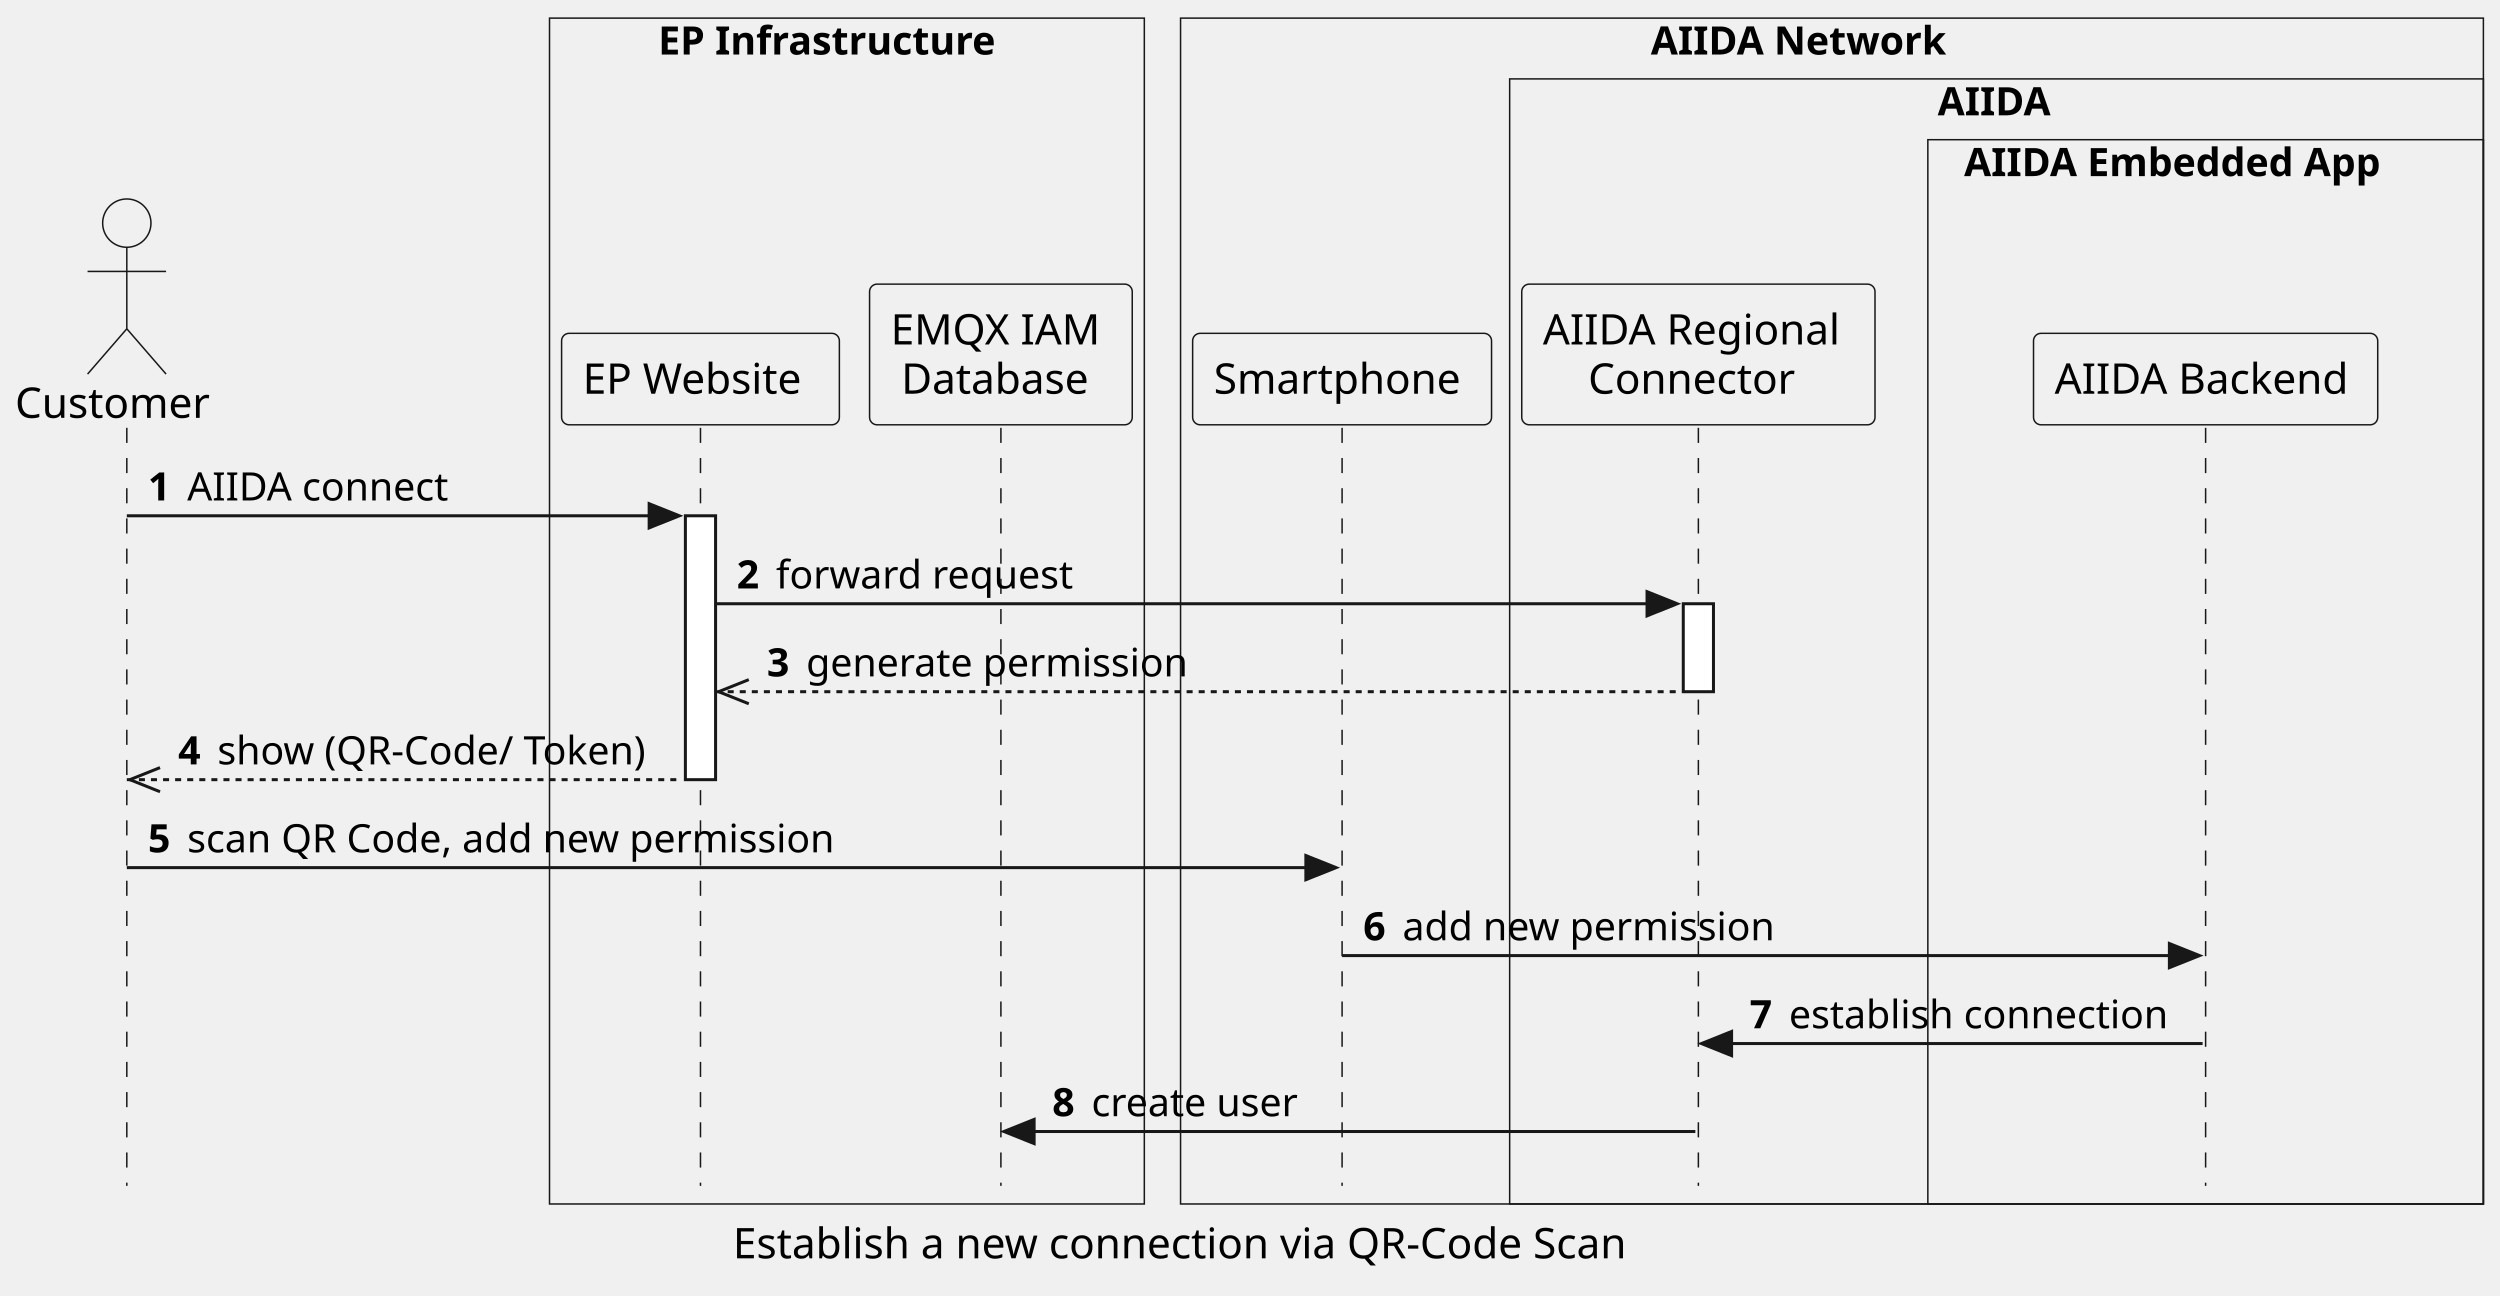
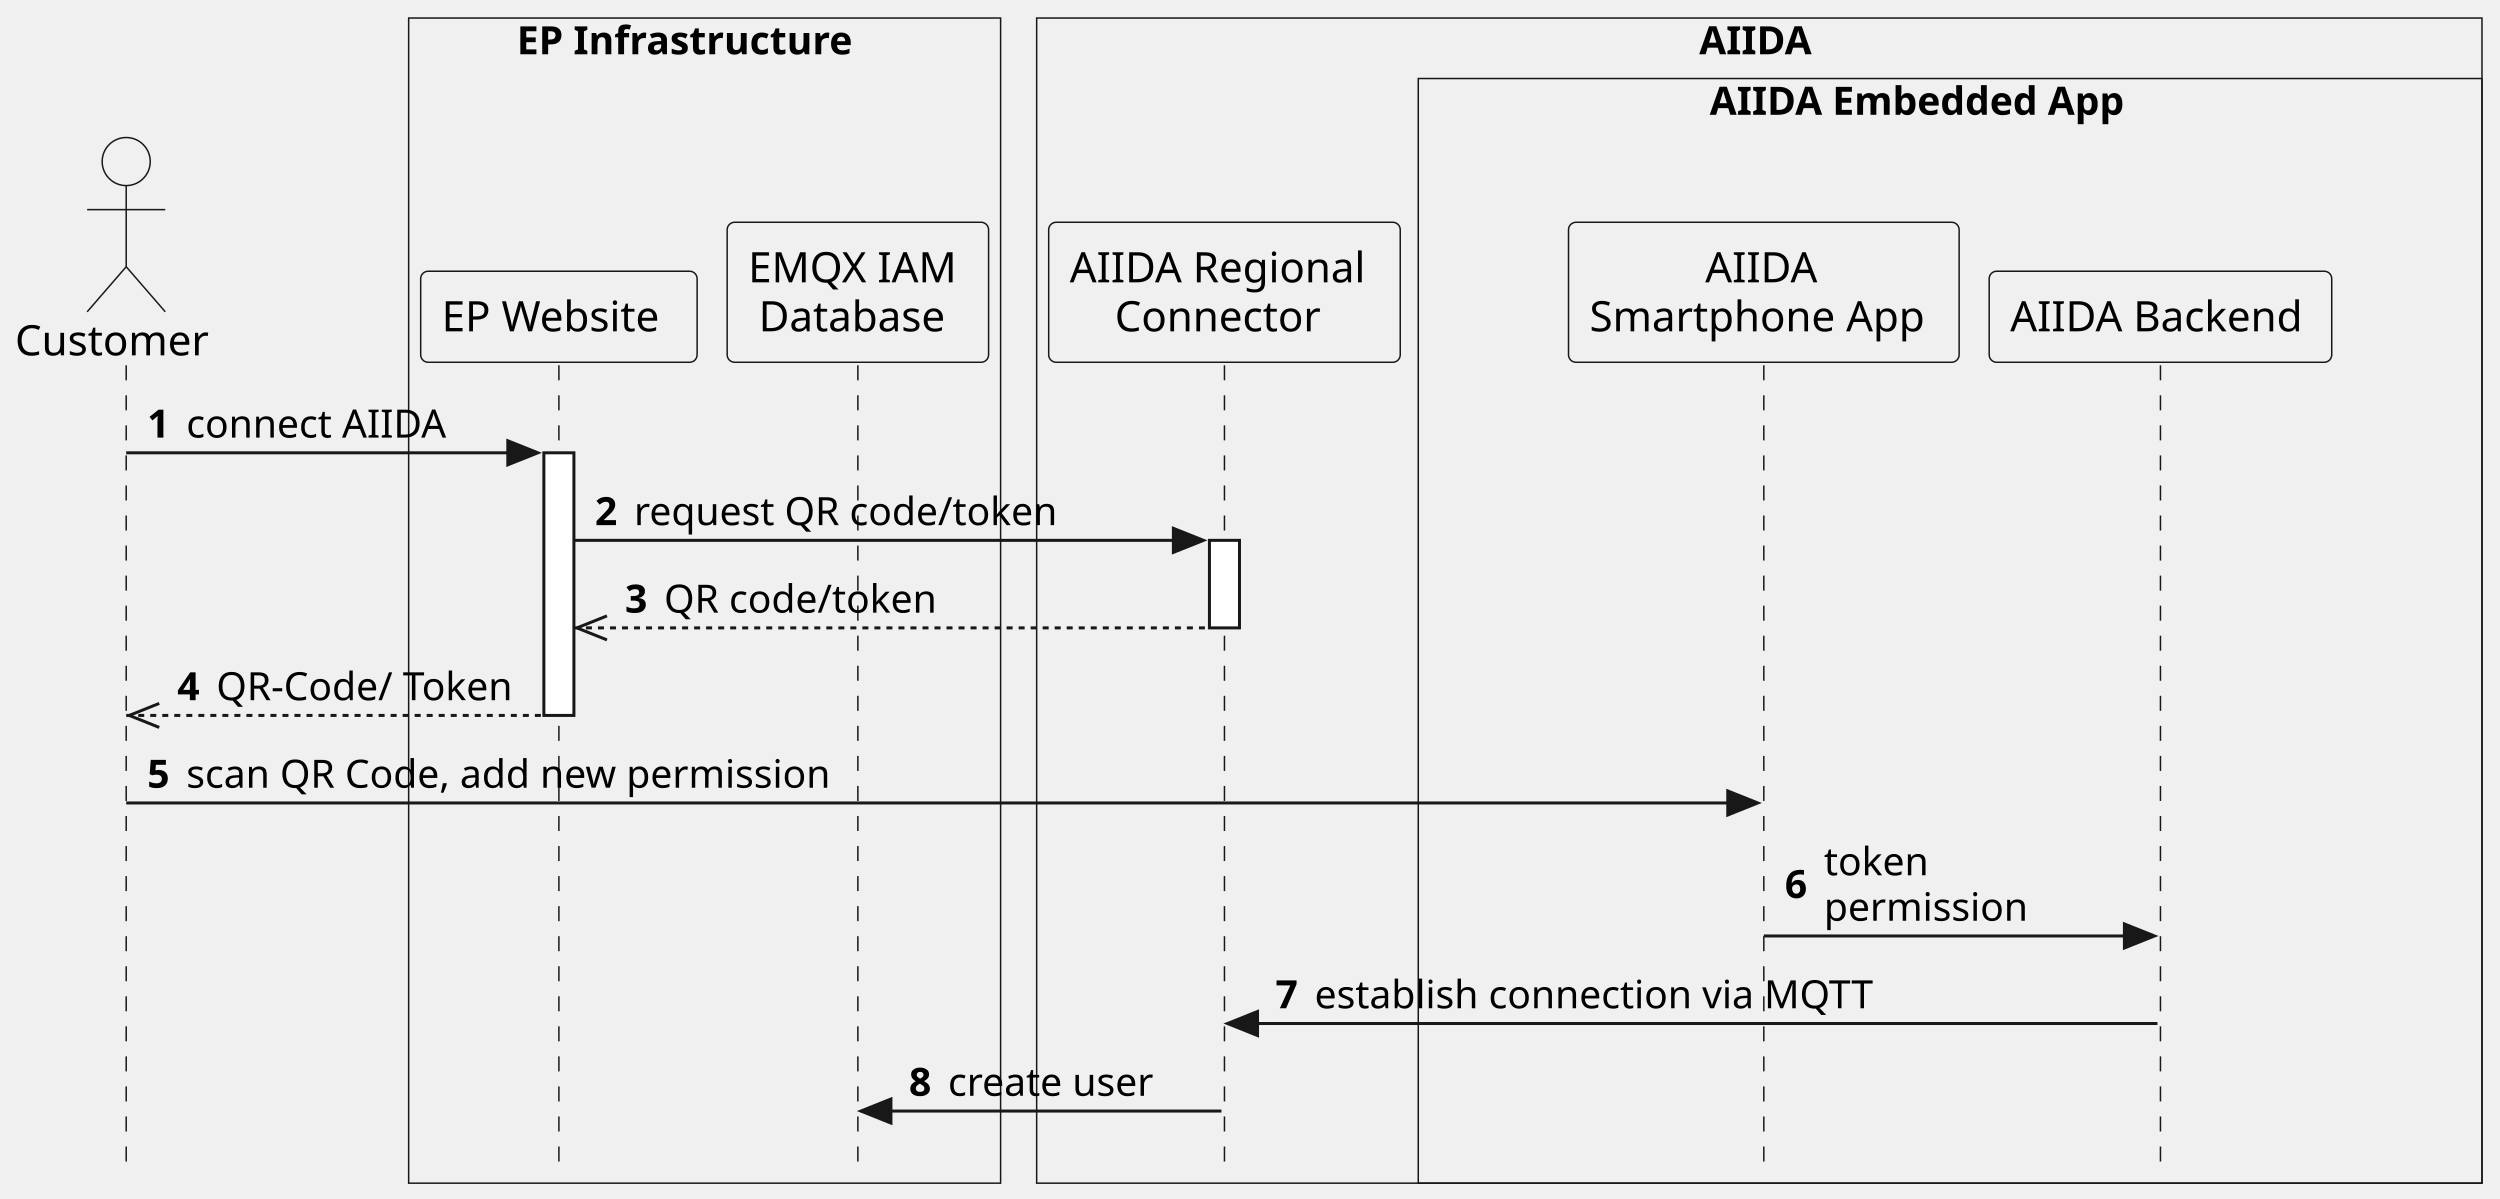
- <svg xmlns="http://www.w3.org/2000/svg" contentStyleType="text/css" height="429px" preserveAspectRatio="none" style="width:828px;height:429px;background:#FFFFFF;" version="1.1" viewBox="0 0 828 429" width="828px" zoomAndPan="magnify">
+ <svg xmlns="http://www.w3.org/2000/svg" contentStyleType="text/css" height="399px" preserveAspectRatio="none" style="width:832px;height:399px;background:#FFFFFF;" version="1.1" viewBox="0 0 832 399" width="832px" zoomAndPan="magnify">
  <defs />
  <g>
-     <rect fill="none" height="392.758" style="stroke:#181818;stroke-width:0.5;" width="197" x="182" y="6" />
-     <text fill="#000000" font-family="sans-serif" font-size="13" font-weight="bold" lengthAdjust="spacing" textLength="125" x="218" y="18.067">EP Infrastructure</text>
-     <rect fill="none" height="392.758" style="stroke:#181818;stroke-width:0.5;" width="431.5" x="391" y="6" />
-     <text fill="#000000" font-family="sans-serif" font-size="13" font-weight="bold" lengthAdjust="spacing" textLength="106" x="546.75" y="18.067">AIIDA Network</text>
-     <rect fill="none" height="372.625" style="stroke:#181818;stroke-width:0.5;" width="322.5" x="500" y="26.133" />
-     <text fill="#000000" font-family="sans-serif" font-size="13" font-weight="bold" lengthAdjust="spacing" textLength="39" x="641.75" y="38.2">AIIDA</text>
-     <rect fill="none" height="352.492" style="stroke:#181818;stroke-width:0.5;" width="184" x="638.5" y="46.266" />
-     <text fill="#000000" font-family="sans-serif" font-size="13" font-weight="bold" lengthAdjust="spacing" textLength="160" x="650.5" y="58.333">AIIDA Embedded App</text>
-     <line style="stroke:#181818;stroke-width:0.5;stroke-dasharray:5.0,5.0;" x1="42" x2="42" y1="141.695" y2="392.758" />
-     <line style="stroke:#181818;stroke-width:0.5;stroke-dasharray:5.0,5.0;" x1="232" x2="232" y1="141.695" y2="392.758" />
-     <rect fill="#FFFFFF" height="87.398" style="stroke:#181818;stroke-width:1.0;" width="10" x="227" y="170.828" />
-     <line style="stroke:#181818;stroke-width:0.5;stroke-dasharray:5.0,5.0;" x1="331.5" x2="331.5" y1="141.695" y2="392.758" />
-     <line style="stroke:#181818;stroke-width:0.5;stroke-dasharray:5.0,5.0;" x1="444.5" x2="444.5" y1="141.695" y2="392.758" />
-     <line style="stroke:#181818;stroke-width:0.5;stroke-dasharray:5.0,5.0;" x1="562.5" x2="562.5" y1="141.695" y2="392.758" />
-     <rect fill="#FFFFFF" height="29.133" style="stroke:#181818;stroke-width:1.0;" width="10" x="557.5" y="199.961" />
-     <line style="stroke:#181818;stroke-width:0.5;stroke-dasharray:5.0,5.0;" x1="730.5" x2="730.5" y1="141.695" y2="392.758" />
-     <text fill="#000000" font-family="sans-serif" font-size="14" lengthAdjust="spacing" textLength="68" x="5" y="138.394">Customer</text>
-     <ellipse cx="42" cy="73.898" fill="none" rx="8" ry="8" style="stroke:#181818;stroke-width:0.5;" />
-     <path d="M42,81.898 L42,108.898 M29,89.898 L55,89.898 M42,108.898 L29,123.898 M42,108.898 L55,123.898 " fill="none" style="stroke:#181818;stroke-width:0.5;" />
-     <rect fill="none" height="30.297" rx="2.5" ry="2.5" style="stroke:#181818;stroke-width:0.5;" width="92" x="186" y="110.398" />
-     <text fill="#000000" font-family="sans-serif" font-size="14" lengthAdjust="spacing" textLength="78" x="193" y="130.394">EP Website</text>
-     <rect fill="none" height="46.594" rx="2.5" ry="2.5" style="stroke:#181818;stroke-width:0.5;" width="87" x="288" y="94.102" />
-     <text fill="#000000" font-family="sans-serif" font-size="14" lengthAdjust="spacing" textLength="69" x="295" y="114.097">EMQX IAM</text>
-     <text fill="#000000" font-family="sans-serif" font-size="14" lengthAdjust="spacing" textLength="66" x="298.5" y="130.394">Database</text>
-     <rect fill="none" height="30.297" rx="2.5" ry="2.5" style="stroke:#181818;stroke-width:0.5;" width="99" x="395" y="110.398" />
-     <text fill="#000000" font-family="sans-serif" font-size="14" lengthAdjust="spacing" textLength="85" x="402" y="130.394">Smartphone</text>
-     <rect fill="none" height="46.594" rx="2.5" ry="2.5" style="stroke:#181818;stroke-width:0.5;" width="117" x="504" y="94.102" />
-     <text fill="#000000" font-family="sans-serif" font-size="14" lengthAdjust="spacing" textLength="99" x="511" y="114.097">AIIDA Regional</text>
-     <text fill="#000000" font-family="sans-serif" font-size="14" lengthAdjust="spacing" textLength="73" x="526" y="130.394">Connector</text>
-     <rect fill="none" height="30.297" rx="2.5" ry="2.5" style="stroke:#181818;stroke-width:0.5;" width="114" x="673.5" y="110.398" />
-     <text fill="#000000" font-family="sans-serif" font-size="14" lengthAdjust="spacing" textLength="100" x="680.5" y="130.394">AIIDA Backend</text>
-     <polygon fill="#181818" points="215,166.828,225,170.828,215,174.828" style="stroke:#181818;stroke-width:1.0;" />
-     <line style="stroke:#181818;stroke-width:1.0;" x1="42" x2="221" y1="170.828" y2="170.828" />
-     <text fill="#000000" font-family="sans-serif" font-size="13" font-weight="bold" lengthAdjust="spacing" textLength="9" x="49" y="165.762">1</text>
-     <text fill="#000000" font-family="sans-serif" font-size="13" lengthAdjust="spacing" textLength="89" x="62" y="165.762">AIIDA connect</text>
-     <polygon fill="#181818" points="545.5,195.961,555.5,199.961,545.5,203.961" style="stroke:#181818;stroke-width:1.0;" />
-     <line style="stroke:#181818;stroke-width:1.0;" x1="237" x2="551.5" y1="199.961" y2="199.961" />
-     <text fill="#000000" font-family="sans-serif" font-size="13" font-weight="bold" lengthAdjust="spacing" textLength="9" x="244" y="194.895">2</text>
-     <text fill="#000000" font-family="sans-serif" font-size="13" lengthAdjust="spacing" textLength="100" x="257" y="194.895">forward request</text>
-     <line style="stroke:#181818;stroke-width:1.0;" x1="238" x2="248" y1="229.094" y2="225.094" />
-     <line style="stroke:#181818;stroke-width:1.0;" x1="238" x2="248" y1="229.094" y2="233.094" />
-     <line style="stroke:#181818;stroke-width:1.0;stroke-dasharray:2.0,2.0;" x1="237" x2="556.5" y1="229.094" y2="229.094" />
-     <text fill="#000000" font-family="sans-serif" font-size="13" font-weight="bold" lengthAdjust="spacing" textLength="9" x="254" y="224.028">3</text>
-     <text fill="#000000" font-family="sans-serif" font-size="13" lengthAdjust="spacing" textLength="132" x="267" y="224.028">generate permission</text>
-     <line style="stroke:#181818;stroke-width:1.0;" x1="43" x2="53" y1="258.227" y2="254.227" />
-     <line style="stroke:#181818;stroke-width:1.0;" x1="43" x2="53" y1="258.227" y2="262.227" />
-     <line style="stroke:#181818;stroke-width:1.0;stroke-dasharray:2.0,2.0;" x1="42" x2="226" y1="258.227" y2="258.227" />
-     <text fill="#000000" font-family="sans-serif" font-size="13" font-weight="bold" lengthAdjust="spacing" textLength="9" x="59" y="253.161">4</text>
-     <text fill="#000000" font-family="sans-serif" font-size="13" lengthAdjust="spacing" textLength="148" x="72" y="253.161">show (QR-Code/ Token)</text>
-     <polygon fill="#181818" points="432.5,283.359,442.5,287.359,432.5,291.359" style="stroke:#181818;stroke-width:1.0;" />
-     <line style="stroke:#181818;stroke-width:1.0;" x1="42" x2="438.5" y1="287.359" y2="287.359" />
-     <text fill="#000000" font-family="sans-serif" font-size="13" font-weight="bold" lengthAdjust="spacing" textLength="9" x="49" y="282.293">5</text>
-     <text fill="#000000" font-family="sans-serif" font-size="13" lengthAdjust="spacing" textLength="224" x="62" y="282.293">scan QR Code, add new permission</text>
-     <polygon fill="#181818" points="718.5,312.492,728.5,316.492,718.5,320.492" style="stroke:#181818;stroke-width:1.0;" />
-     <line style="stroke:#181818;stroke-width:1.0;" x1="444.5" x2="724.5" y1="316.492" y2="316.492" />
-     <text fill="#000000" font-family="sans-serif" font-size="13" font-weight="bold" lengthAdjust="spacing" textLength="9" x="451.5" y="311.426">6</text>
-     <text fill="#000000" font-family="sans-serif" font-size="13" lengthAdjust="spacing" textLength="127" x="464.5" y="311.426">add new permission</text>
-     <polygon fill="#181818" points="573.5,341.625,563.5,345.625,573.5,349.625" style="stroke:#181818;stroke-width:1.0;" />
-     <line style="stroke:#181818;stroke-width:1.0;" x1="567.5" x2="729.5" y1="345.625" y2="345.625" />
-     <text fill="#000000" font-family="sans-serif" font-size="13" font-weight="bold" lengthAdjust="spacing" textLength="9" x="579.5" y="340.559">7</text>
-     <text fill="#000000" font-family="sans-serif" font-size="13" lengthAdjust="spacing" textLength="131" x="592.5" y="340.559">establish connection</text>
-     <polygon fill="#181818" points="342.5,370.758,332.5,374.758,342.5,378.758" style="stroke:#181818;stroke-width:1.0;" />
-     <line style="stroke:#181818;stroke-width:1.0;" x1="336.5" x2="561.5" y1="374.758" y2="374.758" />
-     <text fill="#000000" font-family="sans-serif" font-size="13" font-weight="bold" lengthAdjust="spacing" textLength="9" x="348.5" y="369.692">8</text>
-     <text fill="#000000" font-family="sans-serif" font-size="13" lengthAdjust="spacing" textLength="73" x="361.5" y="369.692">create user</text>
-     <text fill="#000000" font-family="sans-serif" font-size="14" lengthAdjust="spacing" textLength="316" x="242.75" y="416.753">Establish a new connection via QR-Code Scan</text>
+     <rect fill="none" height="387.758" style="stroke:#181818;stroke-width:0.5;" width="197" x="136" y="6" />
+     <text fill="#000000" font-family="sans-serif" font-size="13" font-weight="bold" lengthAdjust="spacing" textLength="125" x="172" y="18.067">EP Infrastructure</text>
+     <rect fill="none" height="387.758" style="stroke:#181818;stroke-width:0.5;" width="481" x="345" y="6" />
+     <text fill="#000000" font-family="sans-serif" font-size="13" font-weight="bold" lengthAdjust="spacing" textLength="39" x="565.5" y="18.067">AIIDA</text>
+     <rect fill="none" height="367.625" style="stroke:#181818;stroke-width:0.5;" width="354" x="472" y="26.133" />
+     <text fill="#000000" font-family="sans-serif" font-size="13" font-weight="bold" lengthAdjust="spacing" textLength="160" x="569" y="38.2">AIIDA Embedded App</text>
+     <line style="stroke:#181818;stroke-width:0.5;stroke-dasharray:5.0,5.0;" x1="42" x2="42" y1="121.562" y2="387.758" />
+     <line style="stroke:#181818;stroke-width:0.5;stroke-dasharray:5.0,5.0;" x1="186" x2="186" y1="121.562" y2="387.758" />
+     <rect fill="#FFFFFF" height="87.398" style="stroke:#181818;stroke-width:1.0;" width="10" x="181" y="150.695" />
+     <line style="stroke:#181818;stroke-width:0.5;stroke-dasharray:5.0,5.0;" x1="285.5" x2="285.5" y1="121.562" y2="387.758" />
+     <line style="stroke:#181818;stroke-width:0.5;stroke-dasharray:5.0,5.0;" x1="407.5" x2="407.5" y1="121.562" y2="387.758" />
+     <rect fill="#FFFFFF" height="29.133" style="stroke:#181818;stroke-width:1.0;" width="10" x="402.5" y="179.828" />
+     <line style="stroke:#181818;stroke-width:0.5;stroke-dasharray:5.0,5.0;" x1="587" x2="587" y1="121.562" y2="387.758" />
+     <line style="stroke:#181818;stroke-width:0.5;stroke-dasharray:5.0,5.0;" x1="719" x2="719" y1="121.562" y2="387.758" />
+     <text fill="#000000" font-family="sans-serif" font-size="14" lengthAdjust="spacing" textLength="68" x="5" y="118.261">Customer</text>
+     <ellipse cx="42" cy="53.766" fill="none" rx="8" ry="8" style="stroke:#181818;stroke-width:0.5;" />
+     <path d="M42,61.766 L42,88.766 M29,69.766 L55,69.766 M42,88.766 L29,103.766 M42,88.766 L55,103.766 " fill="none" style="stroke:#181818;stroke-width:0.5;" />
+     <rect fill="none" height="30.297" rx="2.5" ry="2.5" style="stroke:#181818;stroke-width:0.5;" width="92" x="140" y="90.266" />
+     <text fill="#000000" font-family="sans-serif" font-size="14" lengthAdjust="spacing" textLength="78" x="147" y="110.261">EP Website</text>
+     <rect fill="none" height="46.594" rx="2.5" ry="2.5" style="stroke:#181818;stroke-width:0.5;" width="87" x="242" y="73.969" />
+     <text fill="#000000" font-family="sans-serif" font-size="14" lengthAdjust="spacing" textLength="69" x="249" y="93.964">EMQX IAM</text>
+     <text fill="#000000" font-family="sans-serif" font-size="14" lengthAdjust="spacing" textLength="66" x="252.5" y="110.261">Database</text>
+     <rect fill="none" height="46.594" rx="2.5" ry="2.5" style="stroke:#181818;stroke-width:0.5;" width="117" x="349" y="73.969" />
+     <text fill="#000000" font-family="sans-serif" font-size="14" lengthAdjust="spacing" textLength="99" x="356" y="93.964">AIIDA Regional</text>
+     <text fill="#000000" font-family="sans-serif" font-size="14" lengthAdjust="spacing" textLength="73" x="371" y="110.261">Connector</text>
+     <rect fill="none" height="46.594" rx="2.5" ry="2.5" style="stroke:#181818;stroke-width:0.5;" width="130" x="522" y="73.969" />
+     <text fill="#000000" font-family="sans-serif" font-size="14" lengthAdjust="spacing" textLength="35" x="567.5" y="93.964">AIIDA</text>
+     <text fill="#000000" font-family="sans-serif" font-size="14" lengthAdjust="spacing" textLength="116" x="529" y="110.261">Smartphone App</text>
+     <rect fill="none" height="30.297" rx="2.5" ry="2.5" style="stroke:#181818;stroke-width:0.5;" width="114" x="662" y="90.266" />
+     <text fill="#000000" font-family="sans-serif" font-size="14" lengthAdjust="spacing" textLength="100" x="669" y="110.261">AIIDA Backend</text>
+     <polygon fill="#181818" points="169,146.695,179,150.695,169,154.695" style="stroke:#181818;stroke-width:1.0;" />
+     <line style="stroke:#181818;stroke-width:1.0;" x1="42" x2="175" y1="150.695" y2="150.695" />
+     <text fill="#000000" font-family="sans-serif" font-size="13" font-weight="bold" lengthAdjust="spacing" textLength="9" x="49" y="145.629">1</text>
+     <text fill="#000000" font-family="sans-serif" font-size="13" lengthAdjust="spacing" textLength="89" x="62" y="145.629">connect AIIDA</text>
+     <polygon fill="#181818" points="390.5,175.828,400.5,179.828,390.5,183.828" style="stroke:#181818;stroke-width:1.0;" />
+     <line style="stroke:#181818;stroke-width:1.0;" x1="191" x2="396.5" y1="179.828" y2="179.828" />
+     <text fill="#000000" font-family="sans-serif" font-size="13" font-weight="bold" lengthAdjust="spacing" textLength="9" x="198" y="174.762">2</text>
+     <text fill="#000000" font-family="sans-serif" font-size="13" lengthAdjust="spacing" textLength="146" x="211" y="174.762">request QR code/token</text>
+     <line style="stroke:#181818;stroke-width:1.0;" x1="192" x2="202" y1="208.961" y2="204.961" />
+     <line style="stroke:#181818;stroke-width:1.0;" x1="192" x2="202" y1="208.961" y2="212.961" />
+     <line style="stroke:#181818;stroke-width:1.0;stroke-dasharray:2.0,2.0;" x1="191" x2="401.5" y1="208.961" y2="208.961" />
+     <text fill="#000000" font-family="sans-serif" font-size="13" font-weight="bold" lengthAdjust="spacing" textLength="9" x="208" y="203.895">3</text>
+     <text fill="#000000" font-family="sans-serif" font-size="13" lengthAdjust="spacing" textLength="93" x="221" y="203.895">QR code/token</text>
+     <line style="stroke:#181818;stroke-width:1.0;" x1="43" x2="53" y1="238.094" y2="234.094" />
+     <line style="stroke:#181818;stroke-width:1.0;" x1="43" x2="53" y1="238.094" y2="242.094" />
+     <line style="stroke:#181818;stroke-width:1.0;stroke-dasharray:2.0,2.0;" x1="42" x2="180" y1="238.094" y2="238.094" />
+     <text fill="#000000" font-family="sans-serif" font-size="13" font-weight="bold" lengthAdjust="spacing" textLength="9" x="59" y="233.028">4</text>
+     <text fill="#000000" font-family="sans-serif" font-size="13" lengthAdjust="spacing" textLength="102" x="72" y="233.028">QR-Code/ Token</text>
+     <polygon fill="#181818" points="575,263.227,585,267.227,575,271.227" style="stroke:#181818;stroke-width:1.0;" />
+     <line style="stroke:#181818;stroke-width:1.0;" x1="42" x2="581" y1="267.227" y2="267.227" />
+     <text fill="#000000" font-family="sans-serif" font-size="13" font-weight="bold" lengthAdjust="spacing" textLength="9" x="49" y="262.161">5</text>
+     <text fill="#000000" font-family="sans-serif" font-size="13" lengthAdjust="spacing" textLength="224" x="62" y="262.161">scan QR Code, add new permission</text>
+     <polygon fill="#181818" points="707,307.492,717,311.492,707,315.492" style="stroke:#181818;stroke-width:1.0;" />
+     <line style="stroke:#181818;stroke-width:1.0;" x1="587" x2="713" y1="311.492" y2="311.492" />
+     <text fill="#000000" font-family="sans-serif" font-size="13" font-weight="bold" lengthAdjust="spacing" textLength="9" x="594" y="298.86">6</text>
+     <text fill="#000000" font-family="sans-serif" font-size="13" lengthAdjust="spacing" textLength="36" x="607" y="291.293">token</text>
+     <text fill="#000000" font-family="sans-serif" font-size="13" lengthAdjust="spacing" textLength="70" x="607" y="306.426">permission</text>
+     <polygon fill="#181818" points="418.5,336.625,408.5,340.625,418.5,344.625" style="stroke:#181818;stroke-width:1.0;" />
+     <line style="stroke:#181818;stroke-width:1.0;" x1="412.5" x2="718" y1="340.625" y2="340.625" />
+     <text fill="#000000" font-family="sans-serif" font-size="13" font-weight="bold" lengthAdjust="spacing" textLength="9" x="424.5" y="335.559">7</text>
+     <text fill="#000000" font-family="sans-serif" font-size="13" lengthAdjust="spacing" textLength="192" x="437.5" y="335.559">establish connection via MQTT</text>
+     <polygon fill="#181818" points="296.5,365.758,286.5,369.758,296.5,373.758" style="stroke:#181818;stroke-width:1.0;" />
+     <line style="stroke:#181818;stroke-width:1.0;" x1="290.5" x2="406.5" y1="369.758" y2="369.758" />
+     <text fill="#000000" font-family="sans-serif" font-size="13" font-weight="bold" lengthAdjust="spacing" textLength="9" x="302.5" y="364.692">8</text>
+     <text fill="#000000" font-family="sans-serif" font-size="13" lengthAdjust="spacing" textLength="73" x="315.5" y="364.692">create user</text>
  </g>
</svg>
